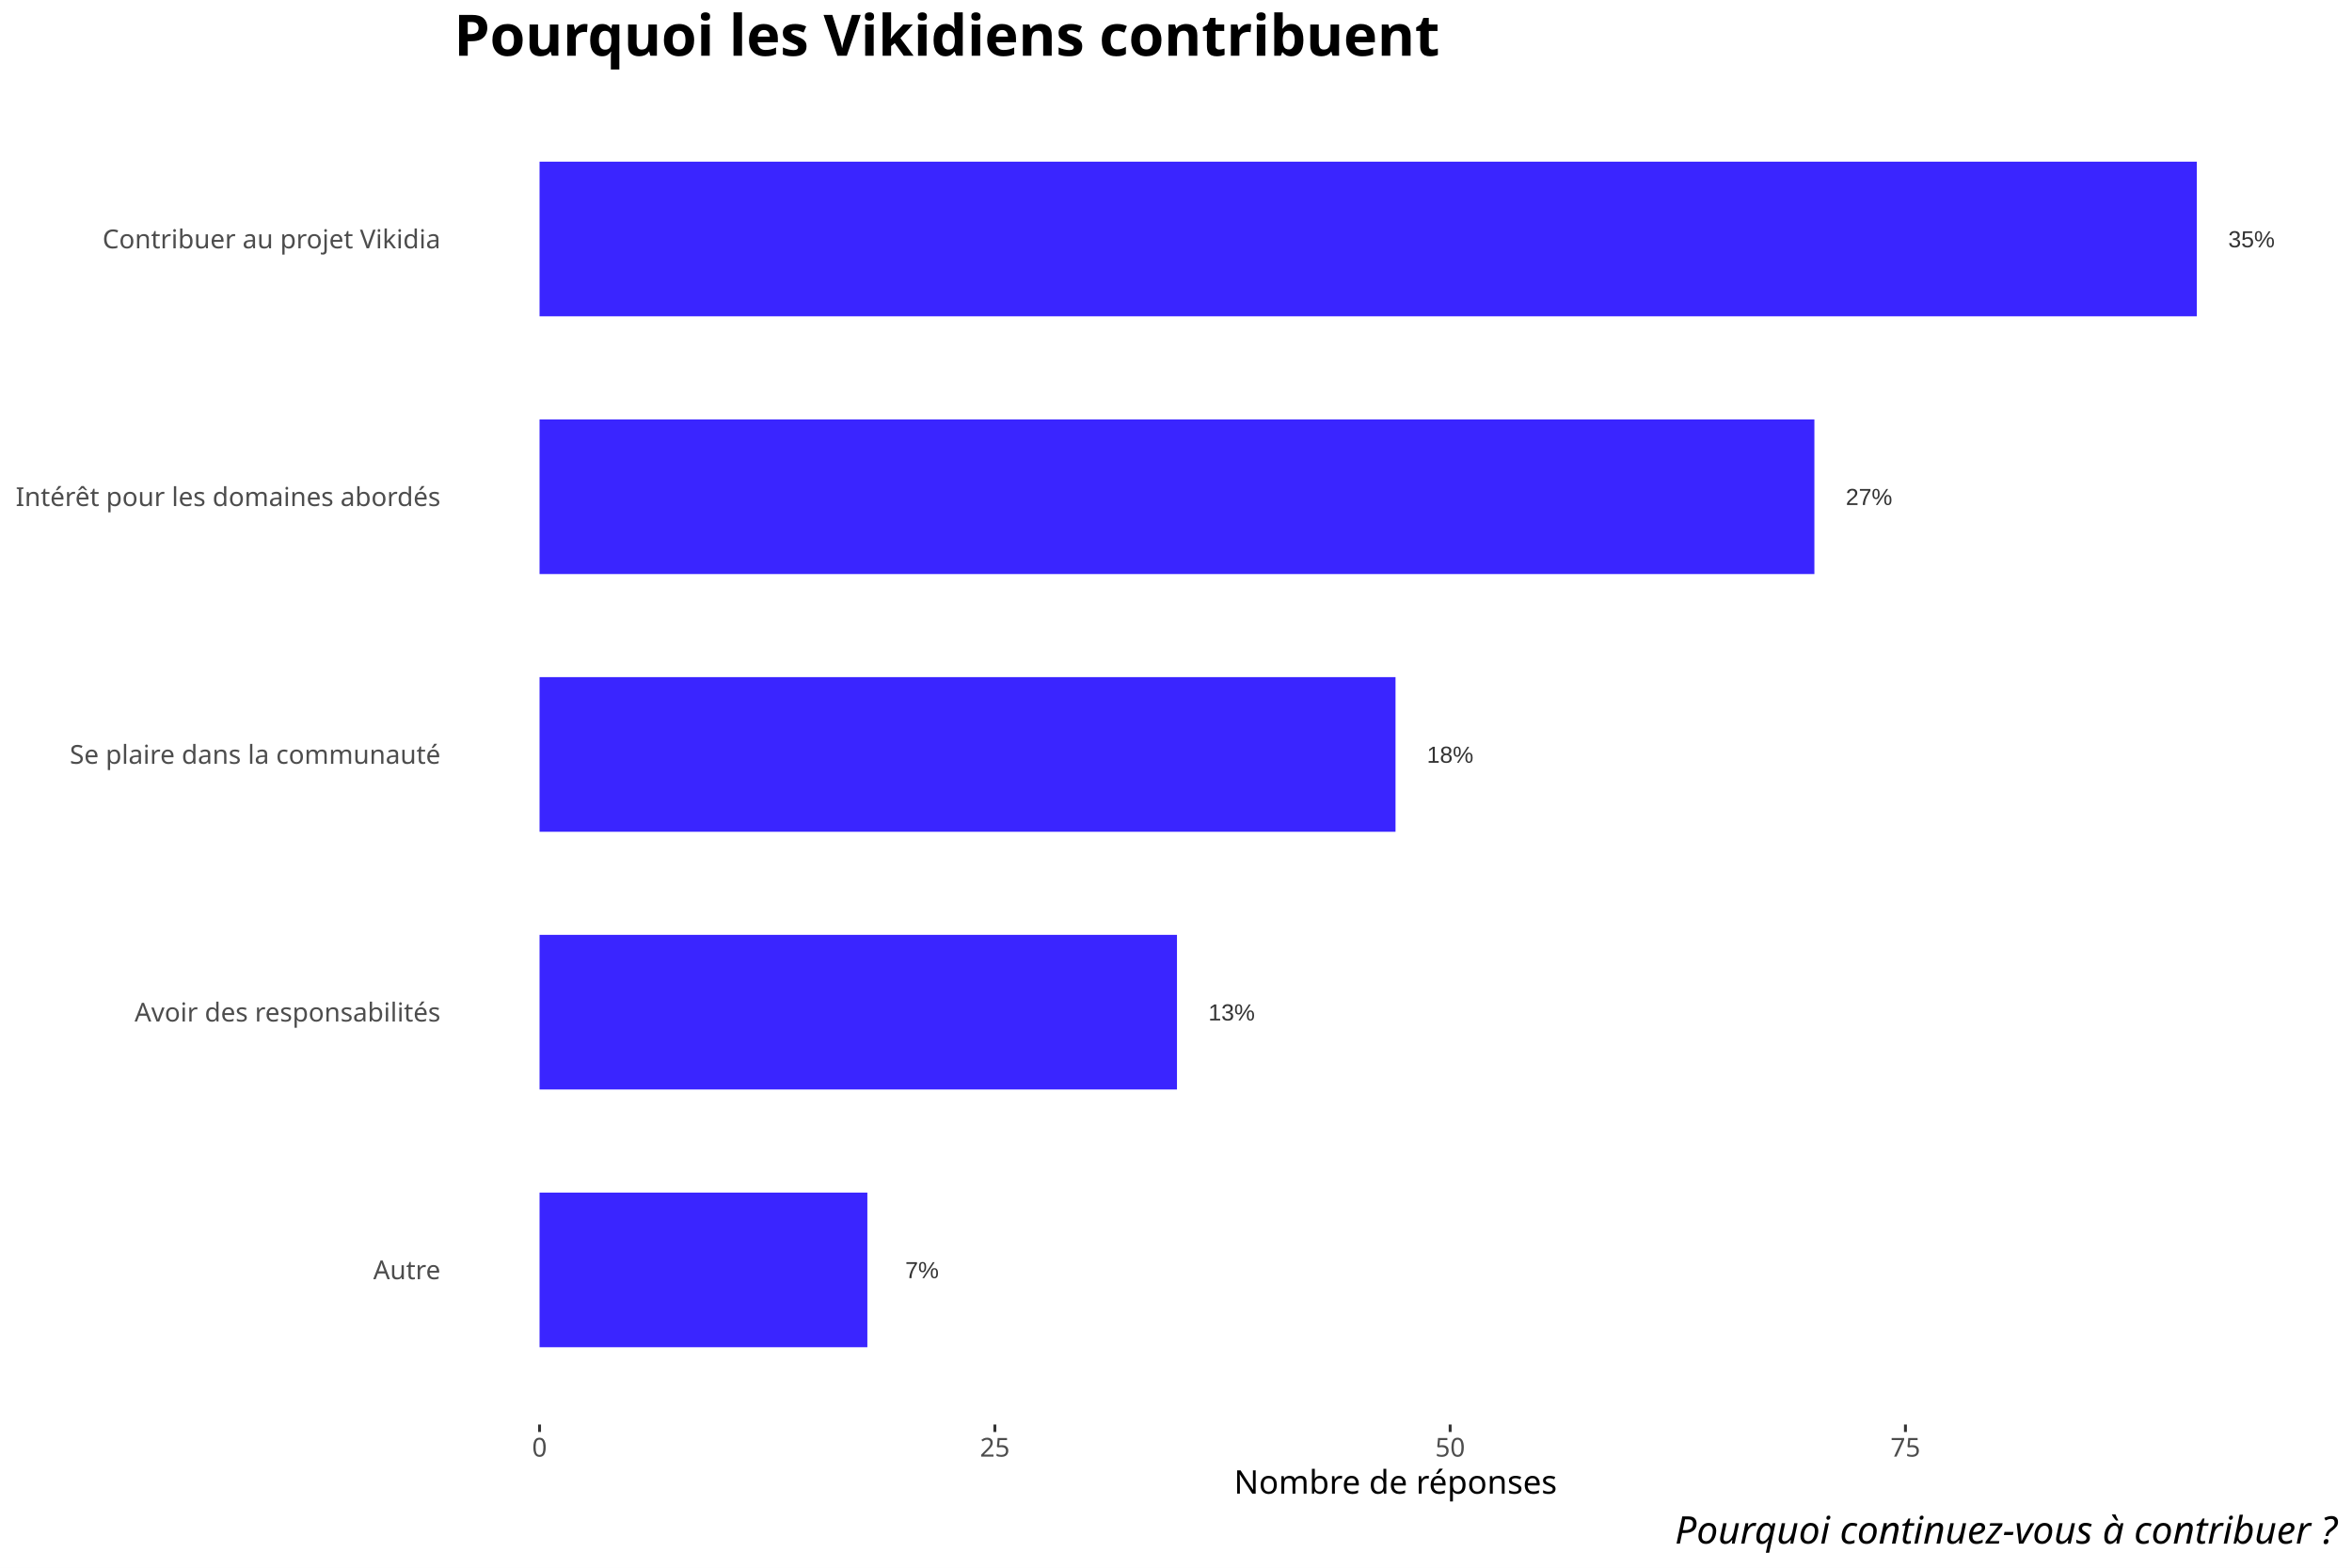
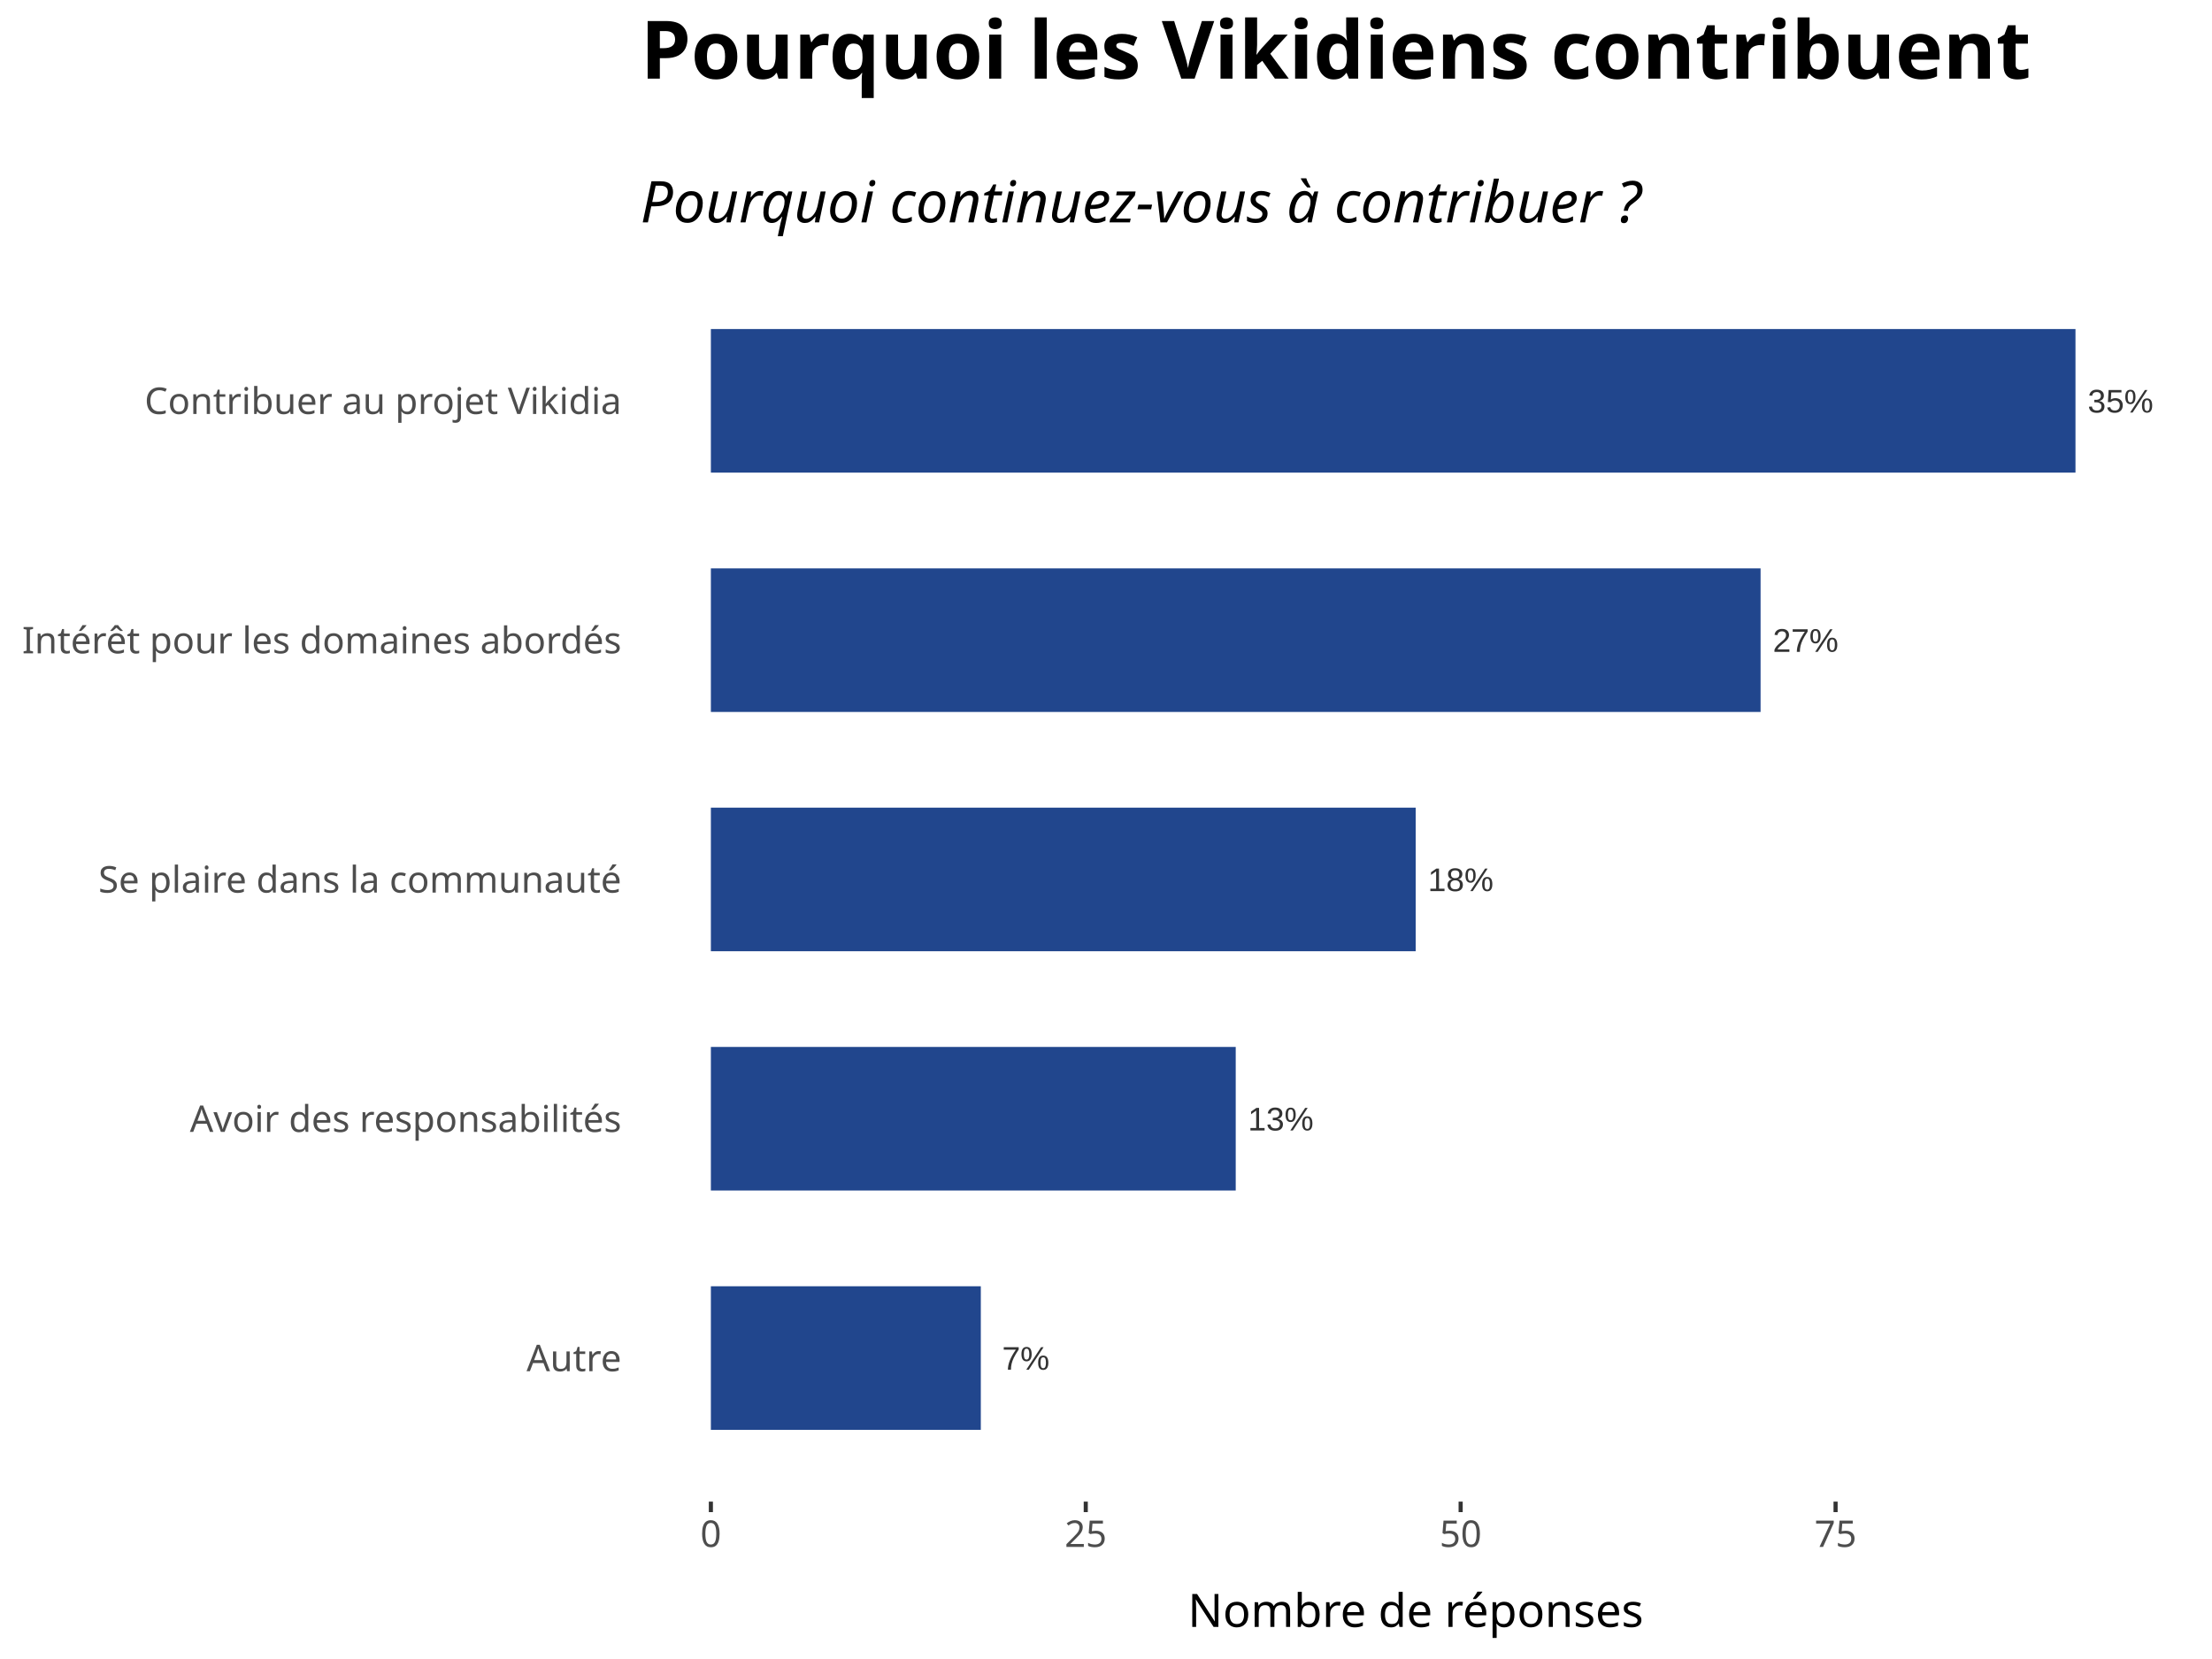
- <svg xmlns="http://www.w3.org/2000/svg" class="svglite" width="864.00pt" height="576.00pt" viewBox="0 0 864.00 576.00">
+ <svg xmlns="http://www.w3.org/2000/svg" class="svglite" width="576.00pt" height="432.00pt" viewBox="0 0 576.00 432.00">
  <defs>
    <style type="text/css">
    .svglite line, .svglite polyline, .svglite polygon, .svglite path, .svglite rect, .svglite circle {
      fill: none;
      stroke: #000000;
      stroke-linecap: round;
      stroke-linejoin: round;
      stroke-miterlimit: 10.00;
    }
    .svglite text {
      white-space: pre;
    }
  </style>
  </defs>
  <rect width="100%" height="100%" style="stroke: none; fill: #FFFFFF;" />
  <defs>
-     <clipPath id="cpMC4wMHw4NjQuMDB8MC4wMHw1NzYuMDA=">
-       <rect x="0.00" y="0.00" width="864.00" height="576.00" />
+     <clipPath id="cpMC4wMHw1NzYuMDB8MC4wMHw0MzIuMDA=">
+       <rect x="0.00" y="0.00" width="576.00" height="432.00" />
    </clipPath>
  </defs>
-   <g clip-path="url(#cpMC4wMHw4NjQuMDB8MC4wMHw1NzYuMDA=)">
-     <rect x="0.00" y="0.00" width="864.00" height="576.00" style="stroke-width: 1.07; stroke: #FFFFFF; fill: #FFFFFF;" />
+   <g clip-path="url(#cpMC4wMHw1NzYuMDB8MC4wMHw0MzIuMDA=)">
+     <rect x="0.00" y="0" width="576.00" height="432.00" style="stroke-width: 1.07; stroke: #FFFFFF; fill: #FFFFFF;" />
  </g>
  <defs>
-     <clipPath id="cpMTY2Ljc2fDg1OC41MnwzMS4wMHw1MjMuNDA=">
-       <rect x="166.76" y="31.00" width="691.76" height="492.40" />
+     <clipPath id="cpMTY2Ljc2fDU3MC41Mnw2Ni45OXwzOTEuMDI=">
+       <rect x="166.76" y="66.99" width="403.76" height="324.03" />
    </clipPath>
  </defs>
-   <g clip-path="url(#cpMTY2Ljc2fDg1OC41MnwzMS4wMHw1MjMuNDA=)">
-     <rect x="166.76" y="31.00" width="691.76" height="492.40" style="stroke-width: 1.07; stroke: none; fill: #FFFFFF;" />
-     <rect x="198.20" y="248.79" width="314.44" height="56.82" style="stroke-width: 1.07; stroke: none; stroke-linecap: square; stroke-linejoin: miter; fill: #3A25FF;" />
-     <rect x="198.20" y="343.48" width="234.16" height="56.82" style="stroke-width: 1.07; stroke: none; stroke-linecap: square; stroke-linejoin: miter; fill: #3A25FF;" />
-     <rect x="198.20" y="154.10" width="468.31" height="56.82" style="stroke-width: 1.07; stroke: none; stroke-linecap: square; stroke-linejoin: miter; fill: #3A25FF;" />
-     <rect x="198.20" y="59.40" width="608.80" height="56.82" style="stroke-width: 1.07; stroke: none; stroke-linecap: square; stroke-linejoin: miter; fill: #3A25FF;" />
-     <rect x="198.20" y="438.18" width="120.42" height="56.82" style="stroke-width: 1.07; stroke: none; stroke-linecap: square; stroke-linejoin: miter; fill: #3A25FF;" />
-     <text x="532.71" y="280.25" text-anchor="middle" style="font-size: 8.54px;fill: #333333; font-family: &quot;Arial&quot;;" textLength="16.86px" lengthAdjust="spacingAndGlyphs">18%</text>
-     <text x="452.43" y="374.94" text-anchor="middle" style="font-size: 8.54px;fill: #333333; font-family: &quot;Arial&quot;;" textLength="16.86px" lengthAdjust="spacingAndGlyphs">13%</text>
-     <text x="686.58" y="185.55" text-anchor="middle" style="font-size: 8.54px;fill: #333333; font-family: &quot;Arial&quot;;" textLength="16.86px" lengthAdjust="spacingAndGlyphs">27%</text>
-     <text x="827.08" y="90.86" text-anchor="middle" style="font-size: 8.54px;fill: #333333; font-family: &quot;Arial&quot;;" textLength="16.86px" lengthAdjust="spacingAndGlyphs">35%</text>
-     <text x="338.70" y="469.63" text-anchor="middle" style="font-size: 8.54px;fill: #333333; font-family: &quot;Arial&quot;;" textLength="11.97px" lengthAdjust="spacingAndGlyphs">7%</text>
+   <g clip-path="url(#cpMTY2Ljc2fDU3MC41Mnw2Ni45OXwzOTEuMDI=)">
+     <rect x="166.76" y="66.99" width="403.76" height="324.03" style="stroke-width: 1.07; stroke: none; fill: #FFFFFF;" />
+     <rect x="185.11" y="210.31" width="183.53" height="37.39" style="stroke-width: 1.07; stroke: none; stroke-linecap: square; stroke-linejoin: miter; fill: #21468D;" />
+     <rect x="185.11" y="272.62" width="136.67" height="37.39" style="stroke-width: 1.07; stroke: none; stroke-linecap: square; stroke-linejoin: miter; fill: #21468D;" />
+     <rect x="185.11" y="148.00" width="273.34" height="37.39" style="stroke-width: 1.07; stroke: none; stroke-linecap: square; stroke-linejoin: miter; fill: #21468D;" />
+     <rect x="185.11" y="85.68" width="355.34" height="37.39" style="stroke-width: 1.07; stroke: none; stroke-linecap: square; stroke-linejoin: miter; fill: #21468D;" />
+     <rect x="185.11" y="334.94" width="70.29" height="37.39" style="stroke-width: 1.07; stroke: none; stroke-linecap: square; stroke-linejoin: miter; fill: #21468D;" />
+     <text x="380.35" y="232.05" text-anchor="middle" style="font-size: 8.54px;fill: #333333; font-family: &quot;Arial&quot;;" textLength="16.86px" lengthAdjust="spacingAndGlyphs">18%</text>
+     <text x="333.50" y="294.37" text-anchor="middle" style="font-size: 8.54px;fill: #333333; font-family: &quot;Arial&quot;;" textLength="16.86px" lengthAdjust="spacingAndGlyphs">13%</text>
+     <text x="470.17" y="169.74" text-anchor="middle" style="font-size: 8.54px;fill: #333333; font-family: &quot;Arial&quot;;" textLength="16.86px" lengthAdjust="spacingAndGlyphs">27%</text>
+     <text x="552.17" y="107.43" text-anchor="middle" style="font-size: 8.54px;fill: #333333; font-family: &quot;Arial&quot;;" textLength="16.86px" lengthAdjust="spacingAndGlyphs">35%</text>
+     <text x="267.11" y="356.68" text-anchor="middle" style="font-size: 8.54px;fill: #333333; font-family: &quot;Arial&quot;;" textLength="11.97px" lengthAdjust="spacingAndGlyphs">7%</text>
  </g>
-   <g clip-path="url(#cpMC4wMHw4NjQuMDB8MC4wMHw1NzYuMDA=)">
-     <text x="161.83" y="470.01" text-anchor="end" style="font-size: 9.60px;fill: #4D4D4D; font-family: &quot;Noto Sans&quot;;" textLength="24.89px" lengthAdjust="spacingAndGlyphs">Autre</text>
-     <text x="161.83" y="375.32" text-anchor="end" style="font-size: 9.60px;fill: #4D4D4D; font-family: &quot;Noto Sans&quot;;" textLength="112.50px" lengthAdjust="spacingAndGlyphs">Avoir des responsabilités</text>
-     <text x="161.83" y="280.63" text-anchor="end" style="font-size: 9.60px;fill: #4D4D4D; font-family: &quot;Noto Sans&quot;;" textLength="136.32px" lengthAdjust="spacingAndGlyphs">Se plaire dans la communauté</text>
-     <text x="161.83" y="185.93" text-anchor="end" style="font-size: 9.60px;fill: #4D4D4D; font-family: &quot;Noto Sans&quot;;" textLength="156.35px" lengthAdjust="spacingAndGlyphs">Intérêt pour les domaines abordés</text>
-     <text x="161.83" y="91.24" text-anchor="end" style="font-size: 9.60px;fill: #4D4D4D; font-family: &quot;Noto Sans&quot;;" textLength="124.28px" lengthAdjust="spacingAndGlyphs">Contribuer au projet Vikidia</text>
-     <polyline points="198.20,526.14 198.20,523.40 " style="stroke-width: 1.07; stroke: #333333; stroke-linecap: butt;" />
-     <polyline points="365.46,526.14 365.46,523.40 " style="stroke-width: 1.07; stroke: #333333; stroke-linecap: butt;" />
-     <polyline points="532.71,526.14 532.71,523.40 " style="stroke-width: 1.07; stroke: #333333; stroke-linecap: butt;" />
-     <polyline points="699.96,526.14 699.96,523.40 " style="stroke-width: 1.07; stroke: #333333; stroke-linecap: butt;" />
-     <text x="198.20" y="535.19" text-anchor="middle" style="font-size: 9.60px;fill: #4D4D4D; font-family: &quot;Noto Sans&quot;;" textLength="5.49px" lengthAdjust="spacingAndGlyphs">0</text>
-     <text x="365.46" y="535.19" text-anchor="middle" style="font-size: 9.60px;fill: #4D4D4D; font-family: &quot;Noto Sans&quot;;" textLength="10.97px" lengthAdjust="spacingAndGlyphs">25</text>
-     <text x="532.71" y="535.19" text-anchor="middle" style="font-size: 9.60px;fill: #4D4D4D; font-family: &quot;Noto Sans&quot;;" textLength="10.97px" lengthAdjust="spacingAndGlyphs">50</text>
-     <text x="699.96" y="535.19" text-anchor="middle" style="font-size: 9.60px;fill: #4D4D4D; font-family: &quot;Noto Sans&quot;;" textLength="10.97px" lengthAdjust="spacingAndGlyphs">75</text>
-     <text x="512.64" y="548.80" text-anchor="middle" style="font-size: 12.00px; font-family: &quot;Noto Sans&quot;;" textLength="119.12px" lengthAdjust="spacingAndGlyphs">Nombre de réponses</text>
+   <g clip-path="url(#cpMC4wMHw1NzYuMDB8MC4wMHw0MzIuMDA=)">
+     <text x="161.83" y="357.06" text-anchor="end" style="font-size: 9.60px;fill: #4D4D4D; font-family: &quot;Noto Sans&quot;;" textLength="24.89px" lengthAdjust="spacingAndGlyphs">Autre</text>
+     <text x="161.83" y="294.75" text-anchor="end" style="font-size: 9.60px;fill: #4D4D4D; font-family: &quot;Noto Sans&quot;;" textLength="112.50px" lengthAdjust="spacingAndGlyphs">Avoir des responsabilités</text>
+     <text x="161.83" y="232.43" text-anchor="end" style="font-size: 9.60px;fill: #4D4D4D; font-family: &quot;Noto Sans&quot;;" textLength="136.32px" lengthAdjust="spacingAndGlyphs">Se plaire dans la communauté</text>
+     <text x="161.83" y="170.12" text-anchor="end" style="font-size: 9.60px;fill: #4D4D4D; font-family: &quot;Noto Sans&quot;;" textLength="156.35px" lengthAdjust="spacingAndGlyphs">Intérêt pour les domaines abordés</text>
+     <text x="161.83" y="107.80" text-anchor="end" style="font-size: 9.60px;fill: #4D4D4D; font-family: &quot;Noto Sans&quot;;" textLength="124.28px" lengthAdjust="spacingAndGlyphs">Contribuer au projet Vikidia</text>
+     <polyline points="185.11,393.76 185.11,391.02 " style="stroke-width: 1.07; stroke: #333333; stroke-linecap: butt;" />
+     <polyline points="282.73,393.76 282.73,391.02 " style="stroke-width: 1.07; stroke: #333333; stroke-linecap: butt;" />
+     <polyline points="380.35,393.76 380.35,391.02 " style="stroke-width: 1.07; stroke: #333333; stroke-linecap: butt;" />
+     <polyline points="477.98,393.76 477.98,391.02 " style="stroke-width: 1.07; stroke: #333333; stroke-linecap: butt;" />
+     <text x="185.11" y="402.81" text-anchor="middle" style="font-size: 9.60px;fill: #4D4D4D; font-family: &quot;Noto Sans&quot;;" textLength="5.49px" lengthAdjust="spacingAndGlyphs">0</text>
+     <text x="282.73" y="402.81" text-anchor="middle" style="font-size: 9.60px;fill: #4D4D4D; font-family: &quot;Noto Sans&quot;;" textLength="10.97px" lengthAdjust="spacingAndGlyphs">25</text>
+     <text x="380.35" y="402.81" text-anchor="middle" style="font-size: 9.60px;fill: #4D4D4D; font-family: &quot;Noto Sans&quot;;" textLength="10.97px" lengthAdjust="spacingAndGlyphs">50</text>
+     <text x="477.98" y="402.81" text-anchor="middle" style="font-size: 9.60px;fill: #4D4D4D; font-family: &quot;Noto Sans&quot;;" textLength="10.97px" lengthAdjust="spacingAndGlyphs">75</text>
+     <text x="368.64" y="423.64" text-anchor="middle" style="font-size: 12.00px; font-family: &quot;Noto Sans&quot;;" textLength="119.12px" lengthAdjust="spacingAndGlyphs">Nombre de réponses</text>
+     <text x="166.76" y="41.71" style="font-size: 15.00px; font-style: italic; font-family: &quot;Noto Sans&quot;;" textLength="0.00px" lengthAdjust="spacingAndGlyphs" />
+     <text x="166.76" y="57.91" style="font-size: 15.00px; font-style: italic; font-family: &quot;Noto Sans&quot;;" textLength="261.06px" lengthAdjust="spacingAndGlyphs">Pourquoi continuez-vous à contribuer ?</text>
    <text x="166.76" y="20.48" style="font-size: 21.00px; font-weight: bold; font-family: &quot;Noto Sans&quot;;" textLength="362.52px" lengthAdjust="spacingAndGlyphs">Pourquoi les Vikidiens contribuent</text>
-     <text x="858.52" y="567.16" text-anchor="end" style="font-size: 14.00px; font-style: italic; font-family: &quot;Noto Sans&quot;;" textLength="243.69px" lengthAdjust="spacingAndGlyphs">Pourquoi continuez-vous à contribuer ?</text>
  </g>
</svg>
